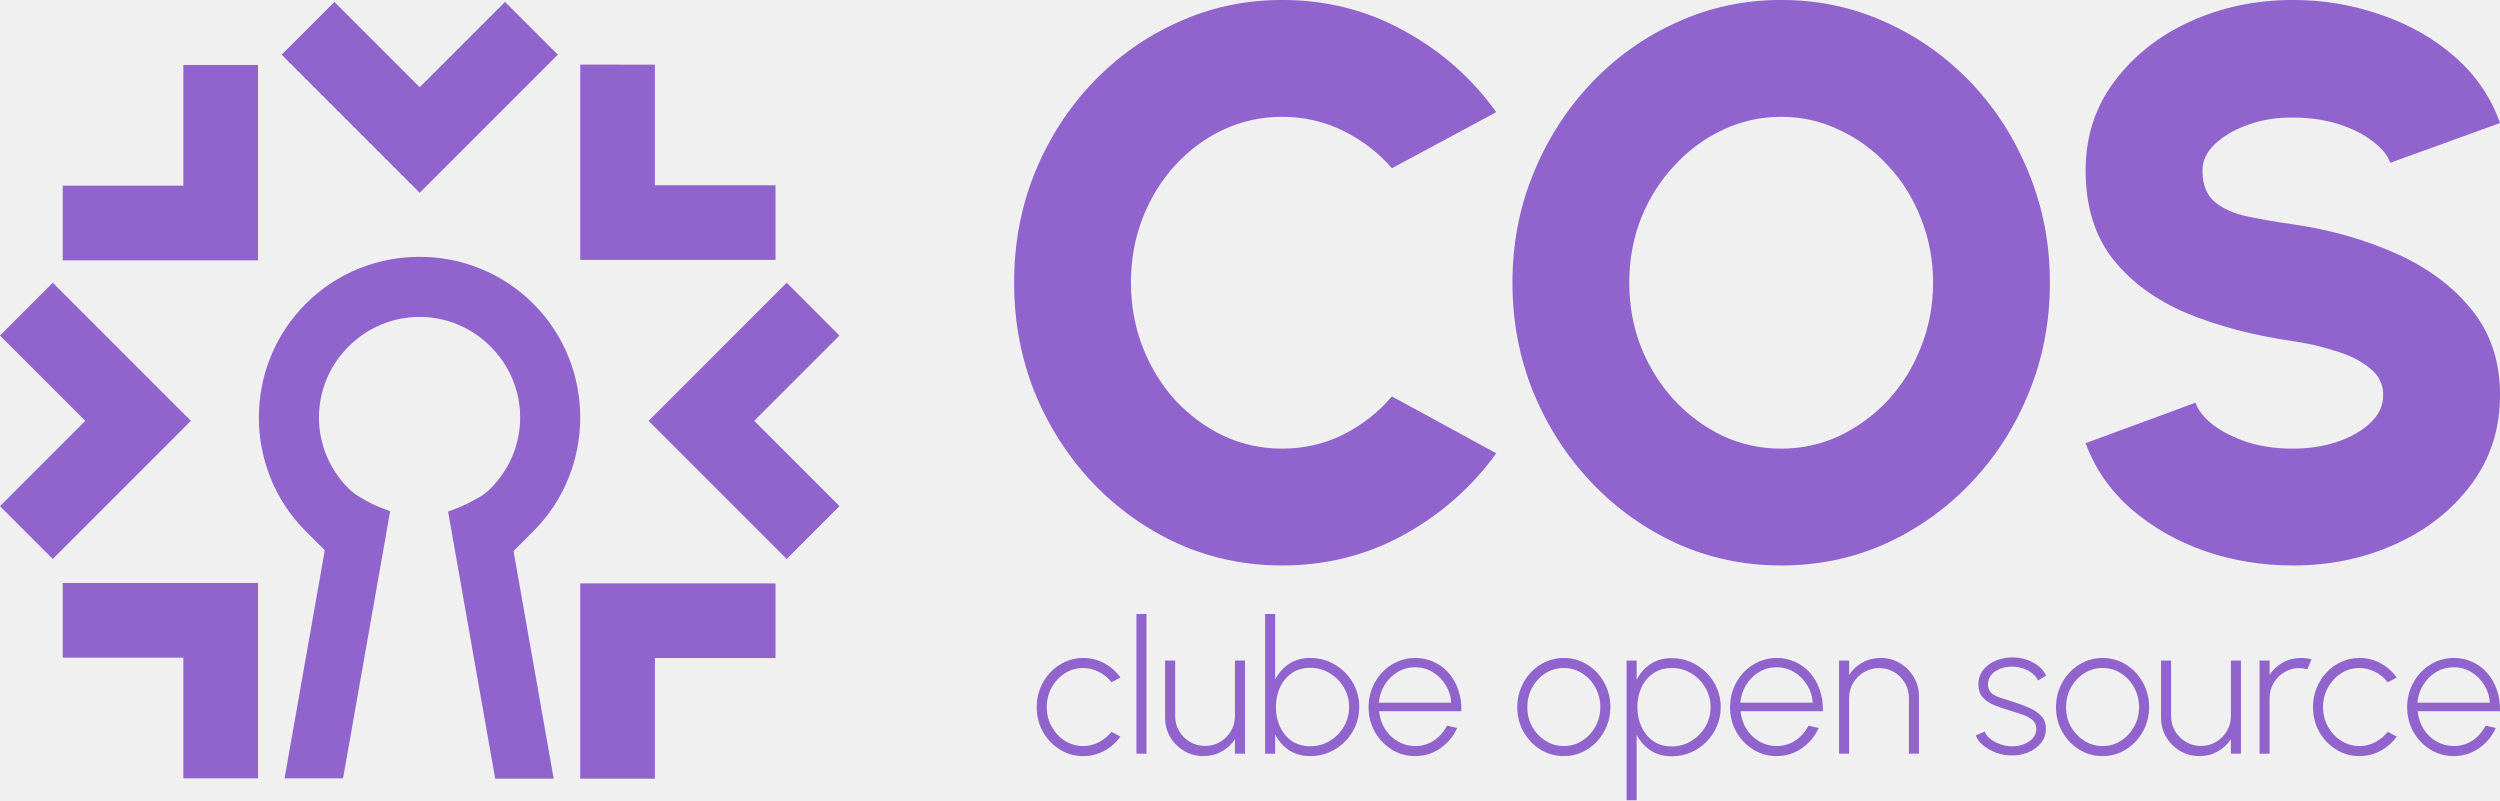
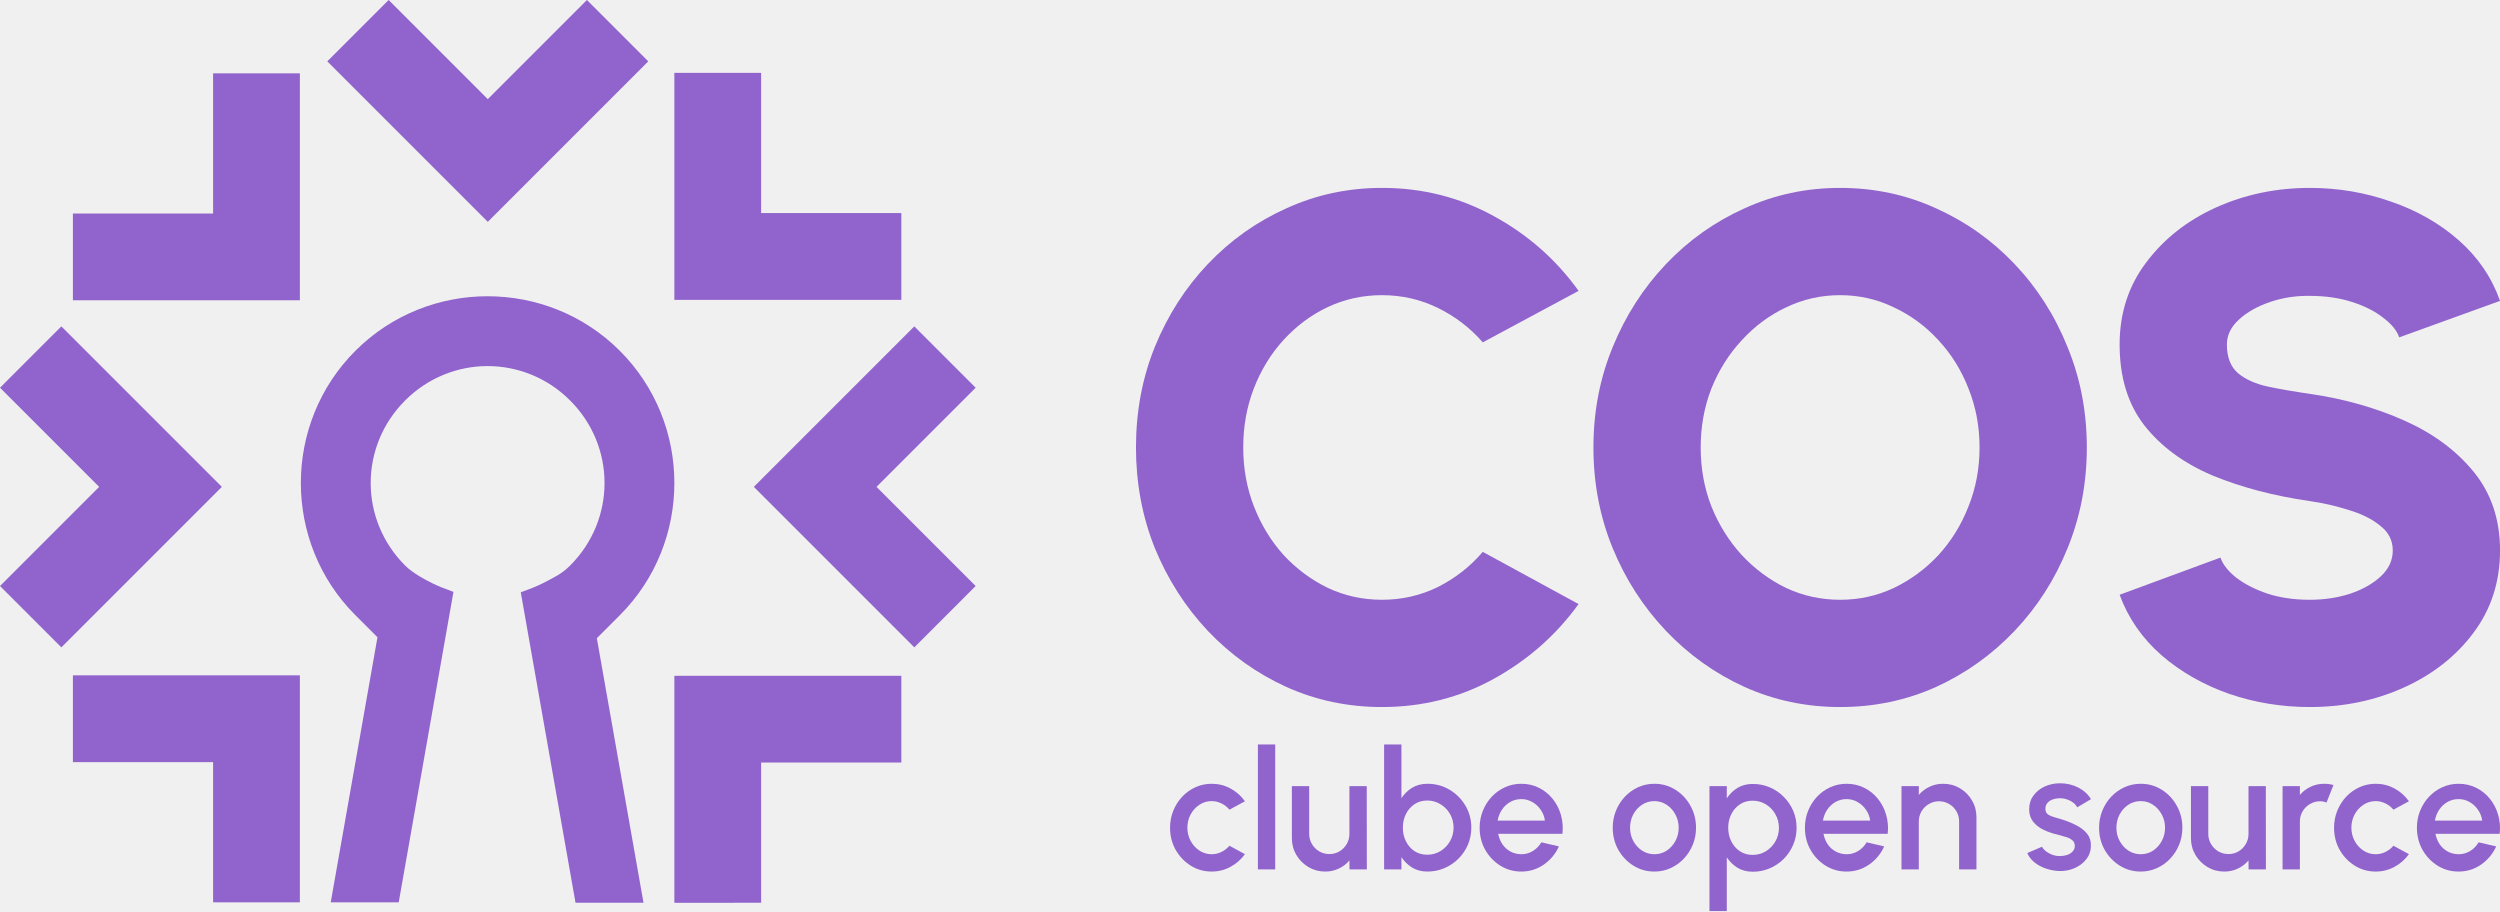
- <svg xmlns="http://www.w3.org/2000/svg" id="svg30" width="462.856" height="148.157" version="1.1" xml:space="preserve">
+ <svg xmlns="http://www.w3.org/2000/svg" width="455.89" height="166.131" version="1.1" id="svg30" xml:space="preserve">
  <defs id="defs34">
-     <rect id="rect23305" width="259.304" height="58.616" x="183.391" y="91.559" />
-     <rect id="rect21724" width="351.869" height="101.66" x="155.425" y="0" />
-     <mask id="mask12539" maskUnits="userSpaceOnUse">
-       <path style="fill:#fff;fill-opacity:1;stroke:none;stroke-width:.067;stroke-opacity:1" id="path12541" d="M 61.472,106.183 C 53.583,102.908 47.39,97.005 43.824,89.359 41.134,83.592 40.145,77.23 40.957,70.911 c 0.849,-6.609 3.665,-12.827 8.103,-17.889 0.829,-0.946 2.562,-2.63 3.591,-3.49 5.392,-4.507 11.971,-7.181 19.055,-7.745 1.309,-0.104 4.878,-0.046 6.102,0.099 6.702,0.795 12.816,3.404 17.889,7.634 0.964,0.803 2.775,2.568 3.596,3.503 6.916,7.876 9.777,18.501 7.733,28.717 -1.293,6.462 -4.487,12.451 -9.104,17.067 -2.137,2.137 -4.484,3.945 -7.001,5.393 -1.847,1.062 -4.869,2.425 -5.372,2.423 l -0.243,-10e-4 -4.002,-10.43 c -2.201,-5.737 -4.009,-10.45 -4.018,-10.473 -0.009,-0.024 0.248,-0.146 0.572,-0.272 1.978,-0.768 3.437,-1.797 4.687,-3.302 1.237,-1.49 1.972,-3.066 2.368,-5.078 0.163,-0.83 0.164,-2.839 0.002,-3.711 -0.567,-3.044 -2.263,-5.606 -4.82,-7.281 -1.145,-0.75 -2.623,-1.344 -3.968,-1.594 -0.893,-0.166 -3.008,-0.166 -3.901,0 -3.881,0.721 -7.138,3.546 -8.373,7.263 -1.474,4.438 0.017,9.28 3.73,12.115 0.877,0.67 2.056,1.294 3.248,1.72 0.139,0.05 0.245,0.111 0.235,0.137 -0.01,0.025 -1.819,4.74 -4.019,10.476 l -4.002,10.43 -0.269,-0.004 c -0.171,-0.002 -0.645,-0.16 -1.304,-0.433 z" />
+     <rect x="-214.942" y="189.32" width="612.835" height="237.717" id="rect5261" />
+     <rect x="183.391" y="91.559" width="259.304" height="58.616" id="rect23305" />
+     <rect x="155.425" y="0" width="351.869" height="101.66" id="rect21724" />
+     <mask maskUnits="userSpaceOnUse" id="mask12539">
+       <path style="fill:#ffffff;fill-opacity:1;stroke:none;stroke-width:0.067;stroke-opacity:1" d="M 61.472,106.183 C 53.583,102.908 47.39,97.005 43.824,89.359 41.134,83.592 40.145,77.23 40.957,70.911 c 0.849,-6.609 3.665,-12.827 8.103,-17.889 0.829,-0.946 2.562,-2.63 3.591,-3.49 5.392,-4.507 11.971,-7.181 19.055,-7.745 1.309,-0.104 4.878,-0.046 6.102,0.099 6.702,0.795 12.816,3.404 17.889,7.634 0.964,0.803 2.775,2.568 3.596,3.503 6.916,7.876 9.777,18.501 7.733,28.717 -1.293,6.462 -4.487,12.451 -9.104,17.067 -2.137,2.137 -4.484,3.945 -7.001,5.393 -1.847,1.062 -4.869,2.425 -5.372,2.423 l -0.243,-10e-4 -4.002,-10.43 c -2.201,-5.737 -4.009,-10.45 -4.018,-10.473 -0.009,-0.024 0.248,-0.146 0.572,-0.272 1.978,-0.768 3.437,-1.797 4.687,-3.302 1.237,-1.49 1.972,-3.066 2.368,-5.078 0.163,-0.83 0.164,-2.839 0.002,-3.711 -0.567,-3.044 -2.263,-5.606 -4.82,-7.281 -1.145,-0.75 -2.623,-1.344 -3.968,-1.594 -0.893,-0.166 -3.008,-0.166 -3.901,0 -3.881,0.721 -7.138,3.546 -8.373,7.263 -1.474,4.438 0.017,9.28 3.73,12.115 0.877,0.67 2.056,1.294 3.248,1.72 0.139,0.05 0.245,0.111 0.235,0.137 -0.01,0.025 -1.819,4.74 -4.019,10.476 l -4.002,10.43 -0.269,-0.004 c -0.171,-0.002 -0.645,-0.16 -1.304,-0.433 z" id="path12541" />
    </mask>
-     <mask id="mask12543" maskUnits="userSpaceOnUse">
-       <path style="fill:#fff;fill-opacity:1;stroke:none;stroke-width:.067;stroke-opacity:1" id="path12545" d="M 61.472,106.183 C 53.583,102.908 47.39,97.005 43.824,89.359 41.134,83.592 40.145,77.23 40.957,70.911 c 0.849,-6.609 3.665,-12.827 8.103,-17.889 0.829,-0.946 2.562,-2.63 3.591,-3.49 5.392,-4.507 11.971,-7.181 19.055,-7.745 1.309,-0.104 4.878,-0.046 6.102,0.099 6.702,0.795 12.816,3.404 17.889,7.634 0.964,0.803 2.775,2.568 3.596,3.503 6.916,7.876 9.777,18.501 7.733,28.717 -1.293,6.462 -4.487,12.451 -9.104,17.067 -2.137,2.137 -4.484,3.945 -7.001,5.393 -1.847,1.062 -4.869,2.425 -5.372,2.423 l -0.243,-10e-4 -4.002,-10.43 c -2.201,-5.737 -4.009,-10.45 -4.018,-10.473 -0.009,-0.024 0.248,-0.146 0.572,-0.272 1.978,-0.768 3.437,-1.797 4.687,-3.302 1.237,-1.49 1.972,-3.066 2.368,-5.078 0.163,-0.83 0.164,-2.839 0.002,-3.711 -0.567,-3.044 -2.263,-5.606 -4.82,-7.281 -1.145,-0.75 -2.623,-1.344 -3.968,-1.594 -0.893,-0.166 -3.008,-0.166 -3.901,0 -3.881,0.721 -7.138,3.546 -8.373,7.263 -1.474,4.438 0.017,9.28 3.73,12.115 0.877,0.67 2.056,1.294 3.248,1.72 0.139,0.05 0.245,0.111 0.235,0.137 -0.01,0.025 -1.819,4.74 -4.019,10.476 l -4.002,10.43 -0.269,-0.004 c -0.171,-0.002 -0.645,-0.16 -1.304,-0.433 z" />
+     <mask maskUnits="userSpaceOnUse" id="mask12543">
+       <path style="fill:#ffffff;fill-opacity:1;stroke:none;stroke-width:0.067;stroke-opacity:1" d="M 61.472,106.183 C 53.583,102.908 47.39,97.005 43.824,89.359 41.134,83.592 40.145,77.23 40.957,70.911 c 0.849,-6.609 3.665,-12.827 8.103,-17.889 0.829,-0.946 2.562,-2.63 3.591,-3.49 5.392,-4.507 11.971,-7.181 19.055,-7.745 1.309,-0.104 4.878,-0.046 6.102,0.099 6.702,0.795 12.816,3.404 17.889,7.634 0.964,0.803 2.775,2.568 3.596,3.503 6.916,7.876 9.777,18.501 7.733,28.717 -1.293,6.462 -4.487,12.451 -9.104,17.067 -2.137,2.137 -4.484,3.945 -7.001,5.393 -1.847,1.062 -4.869,2.425 -5.372,2.423 l -0.243,-10e-4 -4.002,-10.43 c -2.201,-5.737 -4.009,-10.45 -4.018,-10.473 -0.009,-0.024 0.248,-0.146 0.572,-0.272 1.978,-0.768 3.437,-1.797 4.687,-3.302 1.237,-1.49 1.972,-3.066 2.368,-5.078 0.163,-0.83 0.164,-2.839 0.002,-3.711 -0.567,-3.044 -2.263,-5.606 -4.82,-7.281 -1.145,-0.75 -2.623,-1.344 -3.968,-1.594 -0.893,-0.166 -3.008,-0.166 -3.901,0 -3.881,0.721 -7.138,3.546 -8.373,7.263 -1.474,4.438 0.017,9.28 3.73,12.115 0.877,0.67 2.056,1.294 3.248,1.72 0.139,0.05 0.245,0.111 0.235,0.137 -0.01,0.025 -1.819,4.74 -4.019,10.476 l -4.002,10.43 -0.269,-0.004 c -0.171,-0.002 -0.645,-0.16 -1.304,-0.433 z" id="path12545" />
    </mask>
-     <mask id="mask12547" maskUnits="userSpaceOnUse">
-       <path style="fill:#fff;fill-opacity:1;stroke:none;stroke-width:.067;stroke-opacity:1" id="path12549" d="M 61.472,106.183 C 53.583,102.908 47.39,97.005 43.824,89.359 41.134,83.592 40.145,77.23 40.957,70.911 c 0.849,-6.609 3.665,-12.827 8.103,-17.889 0.829,-0.946 2.562,-2.63 3.591,-3.49 5.392,-4.507 11.971,-7.181 19.055,-7.745 1.309,-0.104 4.878,-0.046 6.102,0.099 6.702,0.795 12.816,3.404 17.889,7.634 0.964,0.803 2.775,2.568 3.596,3.503 6.916,7.876 9.777,18.501 7.733,28.717 -1.293,6.462 -4.487,12.451 -9.104,17.067 -2.137,2.137 -4.484,3.945 -7.001,5.393 -1.847,1.062 -4.869,2.425 -5.372,2.423 l -0.243,-10e-4 -4.002,-10.43 c -2.201,-5.737 -4.009,-10.45 -4.018,-10.473 -0.009,-0.024 0.248,-0.146 0.572,-0.272 1.978,-0.768 3.437,-1.797 4.687,-3.302 1.237,-1.49 1.972,-3.066 2.368,-5.078 0.163,-0.83 0.164,-2.839 0.002,-3.711 -0.567,-3.044 -2.263,-5.606 -4.82,-7.281 -1.145,-0.75 -2.623,-1.344 -3.968,-1.594 -0.893,-0.166 -3.008,-0.166 -3.901,0 -3.881,0.721 -7.138,3.546 -8.373,7.263 -1.474,4.438 0.017,9.28 3.73,12.115 0.877,0.67 2.056,1.294 3.248,1.72 0.139,0.05 0.245,0.111 0.235,0.137 -0.01,0.025 -1.819,4.74 -4.019,10.476 l -4.002,10.43 -0.269,-0.004 c -0.171,-0.002 -0.645,-0.16 -1.304,-0.433 z" />
+     <mask maskUnits="userSpaceOnUse" id="mask12547">
+       <path style="fill:#ffffff;fill-opacity:1;stroke:none;stroke-width:0.067;stroke-opacity:1" d="M 61.472,106.183 C 53.583,102.908 47.39,97.005 43.824,89.359 41.134,83.592 40.145,77.23 40.957,70.911 c 0.849,-6.609 3.665,-12.827 8.103,-17.889 0.829,-0.946 2.562,-2.63 3.591,-3.49 5.392,-4.507 11.971,-7.181 19.055,-7.745 1.309,-0.104 4.878,-0.046 6.102,0.099 6.702,0.795 12.816,3.404 17.889,7.634 0.964,0.803 2.775,2.568 3.596,3.503 6.916,7.876 9.777,18.501 7.733,28.717 -1.293,6.462 -4.487,12.451 -9.104,17.067 -2.137,2.137 -4.484,3.945 -7.001,5.393 -1.847,1.062 -4.869,2.425 -5.372,2.423 l -0.243,-10e-4 -4.002,-10.43 c -2.201,-5.737 -4.009,-10.45 -4.018,-10.473 -0.009,-0.024 0.248,-0.146 0.572,-0.272 1.978,-0.768 3.437,-1.797 4.687,-3.302 1.237,-1.49 1.972,-3.066 2.368,-5.078 0.163,-0.83 0.164,-2.839 0.002,-3.711 -0.567,-3.044 -2.263,-5.606 -4.82,-7.281 -1.145,-0.75 -2.623,-1.344 -3.968,-1.594 -0.893,-0.166 -3.008,-0.166 -3.901,0 -3.881,0.721 -7.138,3.546 -8.373,7.263 -1.474,4.438 0.017,9.28 3.73,12.115 0.877,0.67 2.056,1.294 3.248,1.72 0.139,0.05 0.245,0.111 0.235,0.137 -0.01,0.025 -1.819,4.74 -4.019,10.476 l -4.002,10.43 -0.269,-0.004 c -0.171,-0.002 -0.645,-0.16 -1.304,-0.433 z" id="path12549" />
    </mask>
  </defs>
-   <path id="path897" d="M 36.447,14.537 V 36.872 H 14.112 v 8.821 c 10.386,0 20.771,0 31.157,0 0,-10.386 0,-20.771 0,-31.157 z" style="fill:#9063cd;fill-opacity:1;stroke:#9063cd;stroke-width:5;stroke-linecap:butt;stroke-linejoin:miter;stroke-dasharray:none;stroke-opacity:1" />
-   <path id="path897-6" d="M 93.498,3.891 77.705,19.684 61.911,3.891 55.674,10.128 c 7.344,7.344 14.687,14.687 22.031,22.031 7.344,-7.344 14.687,-14.687 22.031,-22.031 z" style="fill:#9063cd;fill-opacity:1;stroke:#9063cd;stroke-width:5;stroke-linecap:butt;stroke-linejoin:miter;stroke-dasharray:none;stroke-opacity:1" />
-   <path id="path897-7" d="m 118.748,14.467 v 22.335 h 22.335 v 8.821 c -10.386,0 -20.771,0 -31.157,0 0,-10.386 0,-20.771 0,-31.157 z" style="fill:#9063cd;fill-opacity:1;stroke:#9063cd;stroke-width:5;stroke-linecap:butt;stroke-linejoin:miter;stroke-dasharray:none;stroke-opacity:1" />
-   <path id="path897-3" d="M 36.447,141.598 V 119.263 H 14.112 v -8.821 c 10.386,0 20.771,0 31.157,0 0,10.386 0,20.771 0,31.157 z" style="fill:#9063cd;fill-opacity:1;stroke:#9063cd;stroke-width:5;stroke-linecap:butt;stroke-linejoin:miter;stroke-dasharray:none;stroke-opacity:1" />
-   <path id="path897-7-6" d="m 118.748,141.668 v -22.335 h 22.335 v -8.821 c -10.386,0 -20.771,0 -31.157,0 0,10.386 0,20.771 0,31.157 z" style="fill:#9063cd;fill-opacity:1;stroke:#9063cd;stroke-width:5;stroke-linecap:butt;stroke-linejoin:miter;stroke-dasharray:none;stroke-opacity:1" />
-   <path id="path897-6-1" d="M 3.536,62.123 19.329,77.916 3.536,93.709 9.773,99.947 C 17.117,92.603 24.46,85.26 31.804,77.916 24.46,70.572 17.117,63.229 9.773,55.885 Z" style="fill:#9063cd;fill-opacity:1;stroke:#9063cd;stroke-width:5;stroke-linecap:butt;stroke-linejoin:miter;stroke-dasharray:none;stroke-opacity:1" />
-   <path id="path897-6-5-9" d="m 151.889,62.123 -15.793,15.793 15.793,15.793 -6.238,6.238 c -7.344,-7.344 -14.687,-14.687 -22.031,-22.031 7.344,-7.344 14.687,-14.687 22.031,-22.031 z" style="fill:#9063cd;fill-opacity:1;stroke:#9063cd;stroke-width:5;stroke-linecap:butt;stroke-linejoin:miter;stroke-dasharray:none;stroke-opacity:1" />
-   <path style="color:#000;fill:#9063cd;fill-opacity:1;stroke-linecap:square;stroke-miterlimit:2.5;stroke-dashoffset:8.504;-inkscape-stroke:none" id="path15729" d="m 77.678,47.549 c -7.634,0 -15.27,2.897 -21.062,8.689 -11.585,11.585 -11.585,30.536 0,42.121 l 3.959,3.959 8.278,-9.057 c -0.874,-0.44 -3.001,-1.499 -4.321,-2.818 -7.307,-7.307 -7.307,-18.982 0,-26.289 7.307,-7.307 18.984,-7.307 26.291,0 7.307,7.307 7.307,18.982 0,26.289 -1.296,1.333 -2.771,2.01 -4.479,2.888 l 8.436,8.987 3.959,-3.959 c 11.585,-11.585 11.585,-30.536 0,-42.121 C 92.946,50.446 85.312,47.549 77.678,47.549 Z" />
-   <path style="fill:#9063cd;fill-opacity:1;stroke:none;stroke-width:1px;stroke-linecap:butt;stroke-linejoin:miter;stroke-opacity:1" id="path15731" d="m 95.017,101.673 7.493,42.495 H 91.68 L 82.96,94.712 c 1.47,-0.531 2.42,-0.908 3.383,-1.38 z" />
-   <path style="fill:#9063cd;fill-opacity:1;stroke:none;stroke-width:1px;stroke-linecap:butt;stroke-linejoin:miter;stroke-opacity:1" id="path15731-2" d="m 60.179,101.603 -7.493,42.495 H 63.515 L 72.236,94.642 C 70.765,94.111 69.816,93.734 68.852,93.262 Z" />
-   <g id="text21722" aria-label="COS" transform="matrix(18.02667,0,0,18.02667,-2619.825,-29.37145)" style="font-size:8px;line-height:1.25;letter-spacing:-.354px;white-space:pre;shape-inside:url(#rect21724);fill:#9063cd">
-     <path d="m 158.498,7.437 q -0.568,0 -1.068,-0.224 -0.5,-0.228 -0.88,-0.628 -0.376,-0.4 -0.592,-0.924 -0.212,-0.528 -0.212,-1.128 0,-0.604 0.212,-1.128 0.216,-0.528 0.592,-0.924 0.38,-0.4 0.88,-0.624 0.5,-0.228 1.068,-0.228 0.68,0 1.252,0.316 0.572,0.312 0.948,0.836 l -1.072,0.576 q -0.208,-0.24 -0.5,-0.384 -0.292,-0.144 -0.628,-0.144 -0.32,0 -0.604,0.132 -0.28,0.132 -0.496,0.368 -0.212,0.232 -0.332,0.54 -0.12,0.308 -0.12,0.664 0,0.352 0.12,0.66 0.12,0.308 0.332,0.544 0.216,0.232 0.496,0.368 0.284,0.132 0.604,0.132 0.336,0 0.628,-0.144 0.292,-0.148 0.5,-0.392 l 1.072,0.584 q -0.376,0.52 -0.948,0.836 -0.572,0.316 -1.252,0.316 z" style="font-weight:900;font-family:Urbanist;-inkscape-font-specification:'Urbanist Heavy'" id="path27854" />
-     <path d="m 163.624,7.437 q -0.568,0 -1.068,-0.224 -0.5,-0.228 -0.88,-0.628 -0.38,-0.4 -0.596,-0.924 -0.216,-0.528 -0.216,-1.128 0,-0.6 0.216,-1.124 0.216,-0.528 0.596,-0.928 0.38,-0.4 0.88,-0.624 0.5,-0.228 1.068,-0.228 0.572,0 1.072,0.228 0.5,0.224 0.88,0.624 0.38,0.4 0.592,0.928 0.216,0.524 0.216,1.124 0,0.6 -0.216,1.128 -0.212,0.524 -0.592,0.924 -0.38,0.4 -0.88,0.628 -0.5,0.224 -1.072,0.224 z m 0,-1.2 q 0.32,0 0.6,-0.132 0.284,-0.136 0.5,-0.368 0.216,-0.236 0.336,-0.544 0.124,-0.308 0.124,-0.66 0,-0.352 -0.124,-0.66 -0.12,-0.308 -0.336,-0.54 -0.216,-0.236 -0.5,-0.368 -0.28,-0.136 -0.6,-0.136 -0.32,0 -0.604,0.136 -0.28,0.132 -0.496,0.368 -0.216,0.232 -0.34,0.54 -0.12,0.308 -0.12,0.66 0,0.352 0.12,0.66 0.124,0.308 0.34,0.544 0.216,0.232 0.496,0.368 0.284,0.132 0.604,0.132 z" style="font-weight:900;font-family:Urbanist;-inkscape-font-specification:'Urbanist Heavy'" id="path27856" />
-     <path d="m 168.879,7.437 q -0.472,0 -0.904,-0.148 -0.432,-0.152 -0.756,-0.432 -0.324,-0.284 -0.468,-0.676 l 1.128,-0.416 q 0.04,0.116 0.176,0.224 0.14,0.108 0.352,0.18 0.212,0.068 0.472,0.068 0.24,0 0.452,-0.068 0.212,-0.072 0.344,-0.196 0.132,-0.124 0.132,-0.288 0,-0.168 -0.14,-0.276 -0.136,-0.112 -0.352,-0.176 -0.212,-0.068 -0.436,-0.1 -0.608,-0.088 -1.092,-0.288 -0.48,-0.204 -0.76,-0.56 -0.276,-0.356 -0.276,-0.904 0,-0.524 0.296,-0.916 0.296,-0.396 0.78,-0.616 0.488,-0.22 1.052,-0.22 0.472,0 0.904,0.152 0.436,0.148 0.76,0.432 0.324,0.284 0.464,0.68 l -1.128,0.408 q -0.04,-0.116 -0.18,-0.22 -0.136,-0.108 -0.348,-0.176 -0.212,-0.068 -0.472,-0.068 -0.232,-0.004 -0.444,0.068 -0.212,0.072 -0.348,0.196 -0.136,0.124 -0.136,0.28 0,0.216 0.128,0.324 0.128,0.104 0.336,0.148 0.212,0.044 0.464,0.08 0.576,0.084 1.06,0.3 0.484,0.216 0.776,0.576 0.292,0.36 0.292,0.876 0,0.524 -0.296,0.92 -0.292,0.392 -0.776,0.612 -0.484,0.22 -1.056,0.22 z" style="font-weight:900;font-family:Urbanist;-inkscape-font-specification:'Urbanist Heavy'" id="path27858" />
-   </g>
-   <g id="text23303" aria-label="clube open source" transform="matrix(4.309913,0,0,4.309913,-599.4972,-286.6779)" style="font-size:8px;line-height:1.25;white-space:pre;shape-inside:url(#rect23305);fill:#9063cd">
-     <path d="m 186.843,97.952 0.384,0.208 q -0.272,0.38 -0.692,0.608 -0.416,0.228 -0.904,0.228 -0.552,0 -1.008,-0.284 -0.452,-0.284 -0.724,-0.76 -0.268,-0.48 -0.268,-1.06 0,-0.44 0.156,-0.82 0.156,-0.384 0.428,-0.672 0.276,-0.292 0.64,-0.456 0.364,-0.164 0.776,-0.164 0.488,0 0.904,0.228 0.42,0.228 0.692,0.612 l -0.384,0.204 q -0.228,-0.296 -0.552,-0.452 -0.324,-0.16 -0.66,-0.16 -0.44,0 -0.796,0.232 -0.356,0.228 -0.564,0.612 -0.208,0.38 -0.208,0.836 0,0.46 0.212,0.84 0.212,0.38 0.568,0.608 0.356,0.224 0.788,0.224 0.364,0 0.684,-0.172 0.32,-0.172 0.528,-0.44 z" style="font-weight:300;font-family:Urbanist;-inkscape-font-specification:'Urbanist Light'" id="path27861" />
-     <path d="m 187.915,98.892 v -6 h 0.432 v 6 z" style="font-weight:300;font-family:Urbanist;-inkscape-font-specification:'Urbanist Light'" id="path27863" />
-     <path d="m 189.147,97.344 v -2.452 h 0.432 v 2.384 q 0,0.356 0.172,0.648 0.176,0.292 0.468,0.464 0.292,0.172 0.644,0.172 0.356,0 0.644,-0.172 0.292,-0.172 0.464,-0.464 0.176,-0.292 0.176,-0.648 v -2.384 h 0.432 v 4 h -0.432 v -0.62 q -0.216,0.328 -0.572,0.528 -0.352,0.196 -0.776,0.196 -0.456,0 -0.832,-0.22 -0.376,-0.224 -0.6,-0.6 -0.22,-0.376 -0.22,-0.832 z" style="font-weight:300;font-family:Urbanist;-inkscape-font-specification:'Urbanist Light'" id="path27865" />
-     <path d="m 195.383,94.78 q 0.58,0 1.056,0.284 0.48,0.284 0.764,0.764 0.284,0.476 0.284,1.06 0,0.436 -0.164,0.82 -0.164,0.38 -0.456,0.672 -0.288,0.288 -0.668,0.452 -0.38,0.164 -0.816,0.164 -0.532,0 -0.916,-0.256 -0.38,-0.256 -0.592,-0.672 v 0.824 h -0.432 v -6 h 0.432 v 2.816 q 0.212,-0.416 0.592,-0.672 0.384,-0.256 0.916,-0.256 z m -0.004,3.792 q 0.464,0 0.84,-0.228 0.38,-0.228 0.604,-0.608 0.228,-0.384 0.228,-0.848 0,-0.472 -0.232,-0.852 -0.232,-0.384 -0.612,-0.608 -0.376,-0.224 -0.828,-0.224 -0.46,0 -0.792,0.228 -0.328,0.228 -0.504,0.612 -0.176,0.384 -0.176,0.844 0,0.472 0.176,0.852 0.18,0.38 0.508,0.608 0.332,0.224 0.788,0.224 z" style="font-weight:300;font-family:Urbanist;-inkscape-font-specification:'Urbanist Light'" id="path27867" />
-     <path d="m 199.887,98.996 q -0.552,0 -1.008,-0.284 -0.452,-0.284 -0.724,-0.76 -0.268,-0.48 -0.268,-1.06 0,-0.44 0.156,-0.82 0.156,-0.384 0.428,-0.672 0.276,-0.292 0.64,-0.456 0.364,-0.164 0.776,-0.164 0.436,0 0.804,0.172 0.372,0.168 0.64,0.476 0.268,0.308 0.412,0.728 0.144,0.416 0.132,0.912 h -3.536 q 0.044,0.428 0.256,0.768 0.216,0.336 0.552,0.532 0.336,0.192 0.74,0.196 0.444,0 0.8,-0.232 0.356,-0.236 0.572,-0.644 l 0.436,0.1 q -0.24,0.532 -0.724,0.872 -0.484,0.336 -1.084,0.336 z m -1.56,-2.296 h 3.112 q -0.024,-0.412 -0.24,-0.756 -0.212,-0.348 -0.556,-0.556 -0.344,-0.208 -0.756,-0.208 -0.412,0 -0.752,0.204 -0.34,0.204 -0.556,0.552 -0.212,0.344 -0.252,0.764 z" style="font-weight:300;font-family:Urbanist;-inkscape-font-specification:'Urbanist Light'" id="path27869" />
-     <path d="m 206.275,98.996 q -0.552,0 -1.008,-0.284 -0.452,-0.284 -0.724,-0.76 -0.268,-0.48 -0.268,-1.06 0,-0.44 0.156,-0.82 0.156,-0.384 0.428,-0.672 0.276,-0.292 0.64,-0.456 0.364,-0.164 0.776,-0.164 0.552,0 1.004,0.284 0.456,0.284 0.724,0.764 0.272,0.48 0.272,1.064 0,0.436 -0.156,0.816 -0.156,0.38 -0.432,0.672 -0.272,0.288 -0.636,0.452 -0.36,0.164 -0.776,0.164 z m 0,-0.432 q 0.444,0 0.796,-0.232 0.356,-0.232 0.564,-0.612 0.208,-0.38 0.208,-0.828 0,-0.452 -0.208,-0.836 -0.208,-0.384 -0.564,-0.612 -0.356,-0.232 -0.796,-0.232 -0.444,0 -0.8,0.232 -0.356,0.232 -0.564,0.616 -0.204,0.38 -0.204,0.832 0,0.468 0.212,0.848 0.216,0.376 0.572,0.6 0.356,0.224 0.784,0.224 z" style="font-weight:300;font-family:Urbanist;-inkscape-font-specification:'Urbanist Light'" id="path27871" />
-     <path d="m 209.403,100.892 h -0.432 v -6 h 0.432 v 0.824 q 0.212,-0.416 0.592,-0.672 0.384,-0.256 0.916,-0.256 0.436,0 0.816,0.164 0.38,0.164 0.668,0.456 0.292,0.288 0.456,0.668 0.164,0.38 0.164,0.816 0,0.436 -0.164,0.82 -0.164,0.384 -0.456,0.676 -0.288,0.288 -0.668,0.452 -0.38,0.164 -0.816,0.164 -0.532,0 -0.916,-0.256 -0.38,-0.256 -0.592,-0.672 z m 1.504,-5.68 q -0.456,0 -0.788,0.228 -0.328,0.224 -0.508,0.604 -0.176,0.38 -0.176,0.848 0,0.46 0.176,0.844 0.176,0.384 0.504,0.616 0.332,0.228 0.792,0.228 0.452,0 0.828,-0.224 0.38,-0.224 0.612,-0.604 0.232,-0.384 0.232,-0.86 0,-0.46 -0.228,-0.84 -0.224,-0.384 -0.604,-0.612 -0.376,-0.228 -0.84,-0.228 z" style="font-weight:300;font-family:Urbanist;-inkscape-font-specification:'Urbanist Light'" id="path27873" />
-     <path d="m 215.415,98.996 q -0.552,0 -1.008,-0.284 -0.452,-0.284 -0.724,-0.76 -0.268,-0.48 -0.268,-1.06 0,-0.44 0.156,-0.82 0.156,-0.384 0.428,-0.672 0.276,-0.292 0.64,-0.456 0.364,-0.164 0.776,-0.164 0.436,0 0.804,0.172 0.372,0.168 0.64,0.476 0.268,0.308 0.412,0.728 0.144,0.416 0.132,0.912 h -3.536 q 0.044,0.428 0.256,0.768 0.216,0.336 0.552,0.532 0.336,0.192 0.74,0.196 0.444,0 0.8,-0.232 0.356,-0.236 0.572,-0.644 l 0.436,0.1 q -0.24,0.532 -0.724,0.872 -0.484,0.336 -1.084,0.336 z m -1.56,-2.296 h 3.112 q -0.024,-0.412 -0.24,-0.756 -0.212,-0.348 -0.556,-0.556 -0.344,-0.208 -0.756,-0.208 -0.412,0 -0.752,0.204 -0.34,0.204 -0.556,0.552 -0.212,0.344 -0.252,0.764 z" style="font-weight:300;font-family:Urbanist;-inkscape-font-specification:'Urbanist Light'" id="path27875" />
-     <path d="m 221.531,96.432 v 2.46 h -0.432 v -2.392 q 0,-0.356 -0.172,-0.648 -0.172,-0.292 -0.464,-0.464 -0.292,-0.172 -0.648,-0.172 -0.352,0 -0.644,0.172 -0.292,0.172 -0.468,0.464 -0.172,0.292 -0.172,0.648 v 2.392 h -0.432 v -4 h 0.432 v 0.612 q 0.216,-0.332 0.572,-0.528 0.356,-0.196 0.776,-0.196 0.46,0 0.832,0.224 0.376,0.22 0.596,0.596 0.224,0.376 0.224,0.832 z" style="font-weight:300;font-family:Urbanist;-inkscape-font-specification:'Urbanist Light'" id="path27877" />
-     <path d="m 225.503,98.968 q -0.332,-0.004 -0.652,-0.116 -0.316,-0.116 -0.552,-0.308 -0.236,-0.192 -0.328,-0.436 l 0.38,-0.164 q 0.068,0.18 0.26,0.324 0.196,0.144 0.44,0.228 0.248,0.08 0.484,0.08 0.268,0 0.504,-0.092 0.236,-0.092 0.384,-0.26 0.148,-0.168 0.148,-0.396 0,-0.24 -0.156,-0.376 -0.156,-0.14 -0.4,-0.224 -0.24,-0.088 -0.496,-0.164 -0.44,-0.128 -0.764,-0.26 -0.32,-0.136 -0.496,-0.344 -0.176,-0.208 -0.176,-0.548 0,-0.352 0.204,-0.612 0.204,-0.26 0.536,-0.4 0.332,-0.144 0.712,-0.144 0.492,0 0.892,0.216 0.404,0.216 0.568,0.568 l -0.352,0.208 q -0.08,-0.184 -0.252,-0.316 -0.172,-0.132 -0.392,-0.204 -0.22,-0.072 -0.444,-0.076 -0.28,-0.004 -0.524,0.088 -0.24,0.088 -0.388,0.26 -0.148,0.168 -0.148,0.408 0,0.24 0.136,0.368 0.136,0.128 0.38,0.208 0.244,0.076 0.564,0.18 0.372,0.116 0.692,0.26 0.324,0.14 0.52,0.352 0.2,0.212 0.196,0.548 0,0.352 -0.212,0.612 -0.208,0.26 -0.548,0.4 -0.336,0.14 -0.72,0.132 z" style="font-weight:300;font-family:Urbanist;-inkscape-font-specification:'Urbanist Light'" id="path27879" />
-     <path d="m 229.418,98.996 q -0.552,0 -1.008,-0.284 -0.452,-0.284 -0.724,-0.76 -0.268,-0.48 -0.268,-1.06 0,-0.44 0.156,-0.82 0.156,-0.384 0.428,-0.672 0.276,-0.292 0.64,-0.456 0.364,-0.164 0.776,-0.164 0.552,0 1.004,0.284 0.456,0.284 0.724,0.764 0.272,0.48 0.272,1.064 0,0.436 -0.156,0.816 -0.156,0.38 -0.432,0.672 -0.272,0.288 -0.636,0.452 -0.36,0.164 -0.776,0.164 z m 0,-0.432 q 0.444,0 0.796,-0.232 0.356,-0.232 0.564,-0.612 0.208,-0.38 0.208,-0.828 0,-0.452 -0.208,-0.836 -0.208,-0.384 -0.564,-0.612 -0.356,-0.232 -0.796,-0.232 -0.444,0 -0.8,0.232 -0.356,0.232 -0.564,0.616 -0.204,0.38 -0.204,0.832 0,0.468 0.212,0.848 0.216,0.376 0.572,0.6 0.356,0.224 0.784,0.224 z" style="font-weight:300;font-family:Urbanist;-inkscape-font-specification:'Urbanist Light'" id="path27881" />
-     <path d="m 231.93,97.344 v -2.452 h 0.432 v 2.384 q 0,0.356 0.172,0.648 0.176,0.292 0.468,0.464 0.292,0.172 0.644,0.172 0.356,0 0.644,-0.172 0.292,-0.172 0.464,-0.464 0.176,-0.292 0.176,-0.648 v -2.384 h 0.432 v 4 h -0.432 v -0.62 q -0.216,0.328 -0.572,0.528 -0.352,0.196 -0.776,0.196 -0.456,0 -0.832,-0.22 -0.376,-0.224 -0.6,-0.6 -0.22,-0.376 -0.22,-0.832 z" style="font-weight:300;font-family:Urbanist;-inkscape-font-specification:'Urbanist Light'" id="path27883" />
-     <path d="m 236.162,98.892 v -4 h 0.432 v 0.612 q 0.216,-0.332 0.572,-0.528 0.356,-0.196 0.776,-0.196 0.236,0 0.452,0.06 l -0.18,0.424 q -0.172,-0.048 -0.336,-0.048 -0.352,0 -0.644,0.172 -0.292,0.172 -0.468,0.464 -0.172,0.292 -0.172,0.648 v 2.392 z" style="font-weight:300;font-family:Urbanist;-inkscape-font-specification:'Urbanist Light'" id="path27885" />
-     <path d="m 241.669,97.952 0.384,0.208 q -0.272,0.38 -0.692,0.608 -0.416,0.228 -0.904,0.228 -0.552,0 -1.008,-0.284 -0.452,-0.284 -0.724,-0.76 -0.268,-0.48 -0.268,-1.06 0,-0.44 0.156,-0.82 0.156,-0.384 0.428,-0.672 0.276,-0.292 0.64,-0.456 0.364,-0.164 0.776,-0.164 0.488,0 0.904,0.228 0.42,0.228 0.692,0.612 l -0.384,0.204 q -0.228,-0.296 -0.552,-0.452 -0.324,-0.16 -0.66,-0.16 -0.44,0 -0.796,0.232 -0.356,0.228 -0.564,0.612 -0.208,0.38 -0.208,0.836 0,0.46 0.212,0.84 0.212,0.38 0.568,0.608 0.356,0.224 0.788,0.224 0.364,0 0.684,-0.172 0.32,-0.172 0.528,-0.44 z" style="font-weight:300;font-family:Urbanist;-inkscape-font-specification:'Urbanist Light'" id="path27887" />
-     <path d="m 244.502,98.996 q -0.552,0 -1.008,-0.284 -0.452,-0.284 -0.724,-0.76 -0.268,-0.48 -0.268,-1.06 0,-0.44 0.156,-0.82 0.156,-0.384 0.428,-0.672 0.276,-0.292 0.64,-0.456 0.364,-0.164 0.776,-0.164 0.436,0 0.804,0.172 0.372,0.168 0.64,0.476 0.268,0.308 0.412,0.728 0.144,0.416 0.132,0.912 h -3.536 q 0.044,0.428 0.256,0.768 0.216,0.336 0.552,0.532 0.336,0.192 0.74,0.196 0.444,0 0.8,-0.232 0.356,-0.236 0.572,-0.644 l 0.436,0.1 q -0.24,0.532 -0.724,0.872 -0.484,0.336 -1.084,0.336 z m -1.56,-2.296 h 3.112 q -0.024,-0.412 -0.24,-0.756 -0.212,-0.348 -0.556,-0.556 -0.344,-0.208 -0.756,-0.208 -0.412,0 -0.752,0.204 -0.34,0.204 -0.556,0.552 -0.212,0.344 -0.252,0.764 z" style="font-weight:300;font-family:Urbanist;-inkscape-font-specification:'Urbanist Light'" id="path27889" />
+   <g id="g4013" transform="translate(-48.31371,-42.01205)">
+     <g id="g4072" transform="matrix(1.557699,0,0,1.557699,204.5788,-247.0466)" style="fill:#9063cd;fill-opacity:1">
+       <g aria-label="COS" transform="matrix(10.46372,0,0,10.46372,-1597.015,190.5198)" id="text21722-1" style="font-size:8px;line-height:1.25;letter-spacing:-0.354px;white-space:pre;shape-inside:url(#rect21724);fill:#9063cd;fill-opacity:1">
+         <path d="m 158.498,7.437 q -0.568,0 -1.068,-0.224 -0.5,-0.228 -0.88,-0.628 -0.376,-0.4 -0.592,-0.924 -0.212,-0.528 -0.212,-1.128 0,-0.604 0.212,-1.128 0.216,-0.528 0.592,-0.924 0.38,-0.4 0.88,-0.624 0.5,-0.228 1.068,-0.228 0.68,0 1.252,0.316 0.572,0.312 0.948,0.836 l -1.072,0.576 q -0.208,-0.24 -0.5,-0.384 -0.292,-0.144 -0.628,-0.144 -0.32,0 -0.604,0.132 -0.28,0.132 -0.496,0.368 -0.212,0.232 -0.332,0.54 -0.12,0.308 -0.12,0.664 0,0.352 0.12,0.66 0.12,0.308 0.332,0.544 0.216,0.232 0.496,0.368 0.284,0.132 0.604,0.132 0.336,0 0.628,-0.144 0.292,-0.148 0.5,-0.392 l 1.072,0.584 q -0.376,0.52 -0.948,0.836 -0.572,0.316 -1.252,0.316 z" style="font-weight:900;font-family:Urbanist;-inkscape-font-specification:'Urbanist Heavy';fill:#9063cd;fill-opacity:1" id="path27854-5" />
+         <path d="m 163.624,7.437 q -0.568,0 -1.068,-0.224 -0.5,-0.228 -0.88,-0.628 -0.38,-0.4 -0.596,-0.924 -0.216,-0.528 -0.216,-1.128 0,-0.6 0.216,-1.124 0.216,-0.528 0.596,-0.928 0.38,-0.4 0.88,-0.624 0.5,-0.228 1.068,-0.228 0.572,0 1.072,0.228 0.5,0.224 0.88,0.624 0.38,0.4 0.592,0.928 0.216,0.524 0.216,1.124 0,0.6 -0.216,1.128 -0.212,0.524 -0.592,0.924 -0.38,0.4 -0.88,0.628 -0.5,0.224 -1.072,0.224 z m 0,-1.2 q 0.32,0 0.6,-0.132 0.284,-0.136 0.5,-0.368 0.216,-0.236 0.336,-0.544 0.124,-0.308 0.124,-0.66 0,-0.352 -0.124,-0.66 -0.12,-0.308 -0.336,-0.54 -0.216,-0.236 -0.5,-0.368 -0.28,-0.136 -0.6,-0.136 -0.32,0 -0.604,0.136 -0.28,0.132 -0.496,0.368 -0.216,0.232 -0.34,0.54 -0.12,0.308 -0.12,0.66 0,0.352 0.12,0.66 0.124,0.308 0.34,0.544 0.216,0.232 0.496,0.368 0.284,0.132 0.604,0.132 z" style="font-weight:900;font-family:Urbanist;-inkscape-font-specification:'Urbanist Heavy';fill:#9063cd;fill-opacity:1" id="path27856-6" />
+         <path d="m 168.879,7.437 q -0.472,0 -0.904,-0.148 -0.432,-0.152 -0.756,-0.432 -0.324,-0.284 -0.468,-0.676 l 1.128,-0.416 q 0.04,0.116 0.176,0.224 0.14,0.108 0.352,0.18 0.212,0.068 0.472,0.068 0.24,0 0.452,-0.068 0.212,-0.072 0.344,-0.196 0.132,-0.124 0.132,-0.288 0,-0.168 -0.14,-0.276 -0.136,-0.112 -0.352,-0.176 -0.212,-0.068 -0.436,-0.1 -0.608,-0.088 -1.092,-0.288 -0.48,-0.204 -0.76,-0.56 -0.276,-0.356 -0.276,-0.904 0,-0.524 0.296,-0.916 0.296,-0.396 0.78,-0.616 0.488,-0.22 1.052,-0.22 0.472,0 0.904,0.152 0.436,0.148 0.76,0.432 0.324,0.284 0.464,0.68 l -1.128,0.408 q -0.04,-0.116 -0.18,-0.22 -0.136,-0.108 -0.348,-0.176 -0.212,-0.068 -0.472,-0.068 -0.232,-0.004 -0.444,0.068 -0.212,0.072 -0.348,0.196 -0.136,0.124 -0.136,0.28 0,0.216 0.128,0.324 0.128,0.104 0.336,0.148 0.212,0.044 0.464,0.08 0.576,0.084 1.06,0.3 0.484,0.216 0.776,0.576 0.292,0.36 0.292,0.876 0,0.524 -0.296,0.92 -0.292,0.392 -0.776,0.612 -0.484,0.22 -1.056,0.22 z" style="font-weight:900;font-family:Urbanist;-inkscape-font-specification:'Urbanist Heavy';fill:#9063cd;fill-opacity:1" id="path27858-9" />
+       </g>
+       <g aria-label="clube open source" transform="matrix(2.437555,0,0,2.437555,-62.78706,-429.8809)" id="text3273" style="font-size:8px;line-height:1.25;white-space:pre;shape-inside:url(#rect3275);fill:#9063cd;fill-opacity:1">
+         <path d="m 43.649,293.104 0.744,0.404 q -0.272,0.38 -0.692,0.608 -0.416,0.228 -0.904,0.228 -0.552,0 -1.008,-0.284 -0.452,-0.284 -0.724,-0.76 -0.268,-0.48 -0.268,-1.06 0,-0.44 0.156,-0.82 0.156,-0.384 0.428,-0.672 0.276,-0.292 0.64,-0.456 0.364,-0.164 0.776,-0.164 0.488,0 0.904,0.228 0.42,0.228 0.692,0.612 l -0.744,0.404 q -0.168,-0.2 -0.392,-0.304 -0.224,-0.108 -0.46,-0.108 -0.328,0 -0.596,0.18 -0.264,0.176 -0.42,0.468 -0.152,0.288 -0.152,0.632 0,0.34 0.156,0.632 0.156,0.288 0.42,0.464 0.268,0.176 0.592,0.176 0.248,0 0.472,-0.112 0.224,-0.112 0.38,-0.296 z" style="font-weight:600;font-family:Urbanist;-inkscape-font-specification:'Urbanist Semi-Bold';fill:#9063cd;fill-opacity:1" id="path1955" />
+         <path d="m 45.015,294.24 v -6 h 0.832 v 6 z" style="font-weight:600;font-family:Urbanist;-inkscape-font-specification:'Urbanist Semi-Bold';fill:#9063cd;fill-opacity:1" id="path1957" />
+         <path d="m 46.647,292.74 v -2.5 h 0.832 v 2.296 q 0,0.268 0.132,0.488 0.132,0.22 0.352,0.352 0.22,0.128 0.484,0.128 0.268,0 0.484,-0.128 0.22,-0.132 0.348,-0.352 0.132,-0.22 0.132,-0.488 v -2.296 h 0.832 l 0.004,4 h -0.832 l -0.004,-0.432 q -0.204,0.248 -0.508,0.392 -0.304,0.144 -0.652,0.144 -0.444,0 -0.808,-0.216 -0.364,-0.216 -0.58,-0.58 -0.216,-0.364 -0.216,-0.808 z" style="font-weight:600;font-family:Urbanist;-inkscape-font-specification:'Urbanist Semi-Bold';fill:#9063cd;fill-opacity:1" id="path1959" />
+         <path d="m 53.157,290.128 q 0.584,0 1.06,0.284 0.48,0.284 0.764,0.764 0.284,0.476 0.284,1.06 0,0.436 -0.164,0.82 -0.164,0.38 -0.456,0.672 -0.288,0.288 -0.672,0.452 -0.38,0.164 -0.816,0.164 -0.42,0 -0.736,-0.192 -0.312,-0.196 -0.512,-0.5 v 0.588 h -0.832 v -6 h 0.832 v 2.58 q 0.2,-0.308 0.512,-0.5 0.316,-0.192 0.736,-0.192 z m -0.008,3.408 q 0.348,0 0.636,-0.176 0.288,-0.176 0.456,-0.472 0.172,-0.296 0.172,-0.652 0,-0.364 -0.172,-0.66 -0.172,-0.296 -0.46,-0.468 -0.288,-0.176 -0.632,-0.176 -0.348,0 -0.612,0.176 -0.264,0.176 -0.412,0.472 -0.148,0.296 -0.148,0.656 0,0.36 0.148,0.656 0.148,0.296 0.412,0.472 0.264,0.172 0.612,0.172 z" style="font-weight:600;font-family:Urbanist;-inkscape-font-specification:'Urbanist Semi-Bold';fill:#9063cd;fill-opacity:1" id="path1961" />
+         <path d="m 57.665,294.344 q -0.552,0 -1.008,-0.284 -0.452,-0.284 -0.724,-0.76 -0.268,-0.48 -0.268,-1.06 0,-0.44 0.156,-0.82 0.156,-0.384 0.428,-0.672 0.276,-0.292 0.64,-0.456 0.364,-0.164 0.776,-0.164 0.46,0 0.844,0.192 0.384,0.188 0.656,0.524 0.272,0.332 0.4,0.768 0.128,0.432 0.076,0.92 h -3.084 q 0.052,0.276 0.2,0.5 0.152,0.22 0.384,0.348 0.236,0.128 0.524,0.132 0.304,0 0.552,-0.152 0.252,-0.152 0.412,-0.42 l 0.844,0.196 q -0.24,0.532 -0.724,0.872 -0.484,0.336 -1.084,0.336 z m -1.136,-2.448 h 2.272 q -0.04,-0.288 -0.204,-0.52 -0.16,-0.236 -0.404,-0.372 -0.24,-0.14 -0.528,-0.14 -0.284,0 -0.528,0.136 -0.24,0.136 -0.4,0.372 -0.156,0.232 -0.208,0.524 z" style="font-weight:600;font-family:Urbanist;-inkscape-font-specification:'Urbanist Semi-Bold';fill:#9063cd;fill-opacity:1" id="path1963" />
+         <path d="m 64.057,294.344 q -0.552,0 -1.008,-0.284 -0.452,-0.284 -0.724,-0.76 -0.268,-0.48 -0.268,-1.06 0,-0.44 0.156,-0.82 0.156,-0.384 0.428,-0.672 0.276,-0.292 0.64,-0.456 0.364,-0.164 0.776,-0.164 0.552,0 1.004,0.284 0.456,0.284 0.724,0.764 0.272,0.48 0.272,1.064 0,0.436 -0.156,0.816 -0.156,0.38 -0.432,0.672 -0.272,0.288 -0.636,0.452 -0.36,0.164 -0.776,0.164 z m 0,-0.832 q 0.332,0 0.596,-0.176 0.264,-0.176 0.416,-0.464 0.156,-0.292 0.156,-0.632 0,-0.348 -0.16,-0.64 -0.156,-0.292 -0.42,-0.464 -0.264,-0.176 -0.588,-0.176 -0.328,0 -0.596,0.176 -0.264,0.176 -0.42,0.468 -0.152,0.292 -0.152,0.636 0,0.356 0.16,0.644 0.16,0.288 0.424,0.46 0.268,0.168 0.584,0.168 z" style="font-weight:600;font-family:Urbanist;-inkscape-font-specification:'Urbanist Semi-Bold';fill:#9063cd;fill-opacity:1" id="path1965" />
+         <path d="m 67.535,296.24 h -0.832 v -6 h 0.832 v 0.588 q 0.2,-0.308 0.512,-0.5 0.312,-0.192 0.736,-0.192 0.436,0 0.816,0.164 0.384,0.164 0.672,0.456 0.288,0.288 0.452,0.668 0.164,0.38 0.164,0.816 0,0.436 -0.164,0.82 -0.164,0.384 -0.452,0.676 -0.288,0.288 -0.672,0.452 -0.38,0.164 -0.816,0.164 -0.424,0 -0.736,-0.192 -0.312,-0.196 -0.512,-0.5 z m 1.24,-5.3 q -0.348,0 -0.612,0.176 -0.264,0.176 -0.412,0.472 -0.148,0.292 -0.148,0.652 0,0.36 0.148,0.656 0.148,0.296 0.412,0.472 0.264,0.176 0.612,0.176 0.344,0 0.632,-0.172 0.288,-0.176 0.46,-0.472 0.172,-0.296 0.172,-0.66 0,-0.356 -0.172,-0.652 -0.168,-0.296 -0.456,-0.472 -0.288,-0.176 -0.636,-0.176 z" style="font-weight:600;font-family:Urbanist;-inkscape-font-specification:'Urbanist Semi-Bold';fill:#9063cd;fill-opacity:1" id="path1967" />
+         <path d="m 73.287,294.344 q -0.552,0 -1.008,-0.284 -0.452,-0.284 -0.724,-0.76 -0.268,-0.48 -0.268,-1.06 0,-0.44 0.156,-0.82 0.156,-0.384 0.428,-0.672 0.276,-0.292 0.64,-0.456 0.364,-0.164 0.776,-0.164 0.46,0 0.844,0.192 0.384,0.188 0.656,0.524 0.272,0.332 0.4,0.768 0.128,0.432 0.076,0.92 h -3.084 q 0.052,0.276 0.2,0.5 0.152,0.22 0.384,0.348 0.236,0.128 0.524,0.132 0.304,0 0.552,-0.152 0.252,-0.152 0.412,-0.42 l 0.844,0.196 q -0.24,0.532 -0.724,0.872 -0.484,0.336 -1.084,0.336 z m -1.136,-2.448 h 2.272 q -0.04,-0.288 -0.204,-0.52 -0.16,-0.236 -0.404,-0.372 -0.24,-0.14 -0.528,-0.14 -0.284,0 -0.528,0.136 -0.24,0.136 -0.4,0.372 -0.156,0.232 -0.208,0.524 z" style="font-weight:600;font-family:Urbanist;-inkscape-font-specification:'Urbanist Semi-Bold';fill:#9063cd;fill-opacity:1" id="path1969" />
+         <path d="m 79.525,291.732 v 2.508 h -0.832 v -2.304 q 0,-0.268 -0.132,-0.488 -0.128,-0.22 -0.348,-0.348 -0.216,-0.132 -0.488,-0.132 -0.264,0 -0.484,0.132 -0.22,0.128 -0.352,0.348 -0.132,0.22 -0.132,0.488 v 2.304 h -0.832 v -4 h 0.832 v 0.424 q 0.208,-0.248 0.512,-0.392 0.304,-0.144 0.656,-0.144 0.444,0 0.808,0.216 0.364,0.216 0.576,0.58 0.216,0.364 0.216,0.808 z" style="font-weight:600;font-family:Urbanist;-inkscape-font-specification:'Urbanist Semi-Bold';fill:#9063cd;fill-opacity:1" id="path1971" />
+         <path d="m 83.445,294.316 q -0.316,-0.02 -0.616,-0.128 -0.3,-0.108 -0.528,-0.292 -0.224,-0.188 -0.336,-0.44 l 0.708,-0.304 q 0.052,0.108 0.18,0.212 0.132,0.104 0.308,0.172 0.176,0.064 0.368,0.064 0.188,0 0.348,-0.052 0.164,-0.056 0.268,-0.168 0.104,-0.112 0.104,-0.268 0,-0.176 -0.12,-0.272 -0.116,-0.1 -0.292,-0.152 -0.176,-0.052 -0.352,-0.1 -0.392,-0.088 -0.72,-0.24 -0.324,-0.156 -0.516,-0.396 -0.192,-0.244 -0.192,-0.596 0,-0.384 0.208,-0.664 0.208,-0.284 0.544,-0.436 0.34,-0.152 0.724,-0.152 0.48,0 0.88,0.204 0.4,0.204 0.612,0.56 l -0.66,0.392 q -0.06,-0.12 -0.18,-0.216 -0.12,-0.096 -0.272,-0.152 -0.152,-0.06 -0.316,-0.068 -0.204,-0.008 -0.38,0.048 -0.172,0.052 -0.276,0.168 -0.104,0.116 -0.104,0.296 0,0.176 0.124,0.264 0.124,0.084 0.312,0.136 0.192,0.052 0.392,0.116 0.356,0.112 0.668,0.276 0.312,0.16 0.504,0.396 0.192,0.236 0.184,0.576 0,0.376 -0.228,0.66 -0.224,0.284 -0.584,0.432 -0.36,0.148 -0.764,0.124 z" style="font-weight:600;font-family:Urbanist;-inkscape-font-specification:'Urbanist Semi-Bold';fill:#9063cd;fill-opacity:1" id="path1973" />
+         <path d="m 87.415,294.344 q -0.552,0 -1.008,-0.284 -0.452,-0.284 -0.724,-0.76 -0.268,-0.48 -0.268,-1.06 0,-0.44 0.156,-0.82 0.156,-0.384 0.428,-0.672 0.276,-0.292 0.64,-0.456 0.364,-0.164 0.776,-0.164 0.552,0 1.004,0.284 0.456,0.284 0.724,0.764 0.272,0.48 0.272,1.064 0,0.436 -0.156,0.816 -0.156,0.38 -0.432,0.672 -0.272,0.288 -0.636,0.452 -0.36,0.164 -0.776,0.164 z m 0,-0.832 q 0.332,0 0.596,-0.176 0.264,-0.176 0.416,-0.464 0.156,-0.292 0.156,-0.632 0,-0.348 -0.16,-0.64 -0.156,-0.292 -0.42,-0.464 -0.264,-0.176 -0.588,-0.176 -0.328,0 -0.596,0.176 -0.264,0.176 -0.42,0.468 -0.152,0.292 -0.152,0.636 0,0.356 0.16,0.644 0.16,0.288 0.424,0.46 0.268,0.168 0.584,0.168 z" style="font-weight:600;font-family:Urbanist;-inkscape-font-specification:'Urbanist Semi-Bold';fill:#9063cd;fill-opacity:1" id="path1975" />
+         <path d="m 89.827,292.74 v -2.5 h 0.832 v 2.296 q 0,0.268 0.132,0.488 0.132,0.22 0.352,0.352 0.22,0.128 0.484,0.128 0.268,0 0.484,-0.128 0.22,-0.132 0.348,-0.352 0.132,-0.22 0.132,-0.488 v -2.296 h 0.832 l 0.004,4 h -0.832 l -0.004,-0.432 q -0.204,0.248 -0.508,0.392 -0.304,0.144 -0.652,0.144 -0.444,0 -0.808,-0.216 -0.364,-0.216 -0.58,-0.58 -0.216,-0.364 -0.216,-0.808 z" style="font-weight:600;font-family:Urbanist;-inkscape-font-specification:'Urbanist Semi-Bold';fill:#9063cd;fill-opacity:1" id="path1977" />
+         <path d="m 94.227,294.24 v -4 h 0.832 v 0.424 q 0.208,-0.248 0.512,-0.392 0.304,-0.144 0.656,-0.144 0.224,0 0.444,0.06 l -0.332,0.84 q -0.156,-0.06 -0.312,-0.06 -0.264,0 -0.484,0.132 -0.22,0.128 -0.352,0.348 -0.132,0.22 -0.132,0.488 v 2.304 z" style="font-weight:600;font-family:Urbanist;-inkscape-font-specification:'Urbanist Semi-Bold';fill:#9063cd;fill-opacity:1" id="path1979" />
+         <path d="m 99.552,293.104 0.744,0.404 q -0.272,0.38 -0.692,0.608 -0.416,0.228 -0.904,0.228 -0.552,0 -1.008,-0.284 -0.452,-0.284 -0.724,-0.76 -0.268,-0.48 -0.268,-1.06 0,-0.44 0.156,-0.82 0.156,-0.384 0.428,-0.672 0.276,-0.292 0.64,-0.456 0.364,-0.164 0.776,-0.164 0.488,0 0.904,0.228 0.42,0.228 0.692,0.612 l -0.744,0.404 q -0.168,-0.2 -0.392,-0.304 -0.224,-0.108 -0.46,-0.108 -0.328,0 -0.596,0.18 -0.264,0.176 -0.42,0.468 -0.152,0.288 -0.152,0.632 0,0.34 0.156,0.632 0.156,0.288 0.42,0.464 0.268,0.176 0.592,0.176 0.248,0 0.472,-0.112 0.224,-0.112 0.38,-0.296 z" style="font-weight:600;font-family:Urbanist;-inkscape-font-specification:'Urbanist Semi-Bold';fill:#9063cd;fill-opacity:1" id="path1981" />
+         <path d="m 102.679,294.344 q -0.552,0 -1.008,-0.284 -0.452,-0.284 -0.724,-0.76 -0.268,-0.48 -0.268,-1.06 0,-0.44 0.156,-0.82 0.156,-0.384 0.428,-0.672 0.276,-0.292 0.64,-0.456 0.364,-0.164 0.776,-0.164 0.46,0 0.844,0.192 0.384,0.188 0.656,0.524 0.272,0.332 0.4,0.768 0.128,0.432 0.076,0.92 h -3.084 q 0.052,0.276 0.2,0.5 0.152,0.22 0.384,0.348 0.236,0.128 0.524,0.132 0.304,0 0.552,-0.152 0.252,-0.152 0.412,-0.42 l 0.844,0.196 q -0.24,0.532 -0.724,0.872 -0.484,0.336 -1.084,0.336 z m -1.136,-2.448 h 2.272 q -0.04,-0.288 -0.204,-0.52 -0.16,-0.236 -0.404,-0.372 -0.24,-0.14 -0.528,-0.14 -0.284,0 -0.528,0.136 -0.24,0.136 -0.4,0.372 -0.156,0.232 -0.208,0.524 z" style="font-weight:600;font-family:Urbanist;-inkscape-font-specification:'Urbanist Semi-Bold';fill:#9063cd;fill-opacity:1" id="path1983" />
+       </g>
+     </g>
+     <g id="g3981" transform="matrix(1.144713,0,0,1.144713,0.983169,-29.72032)">
+       <path id="path897" d="M 77.794,76.846 V 99.181 H 55.459 v 8.821 c 10.386,0 20.771,0 31.157,0 0,-10.386 0,-20.771 0,-31.157 z" style="fill:#9063cd;fill-opacity:1;stroke:#9063cd;stroke-width:5;stroke-linecap:butt;stroke-linejoin:miter;stroke-dasharray:none;stroke-opacity:1" />
+       <path id="path897-6" d="M 134.845,66.2 119.052,81.993 103.258,66.2 97.021,72.437 c 7.344,7.344 14.687,14.687 22.031,22.031 7.344,-7.344 14.687,-14.687 22.031,-22.031 z" style="fill:#9063cd;fill-opacity:1;stroke:#9063cd;stroke-width:5;stroke-linecap:butt;stroke-linejoin:miter;stroke-dasharray:none;stroke-opacity:1" />
+       <path id="path897-7" d="m 160.096,76.776 v 22.335 h 22.335 v 8.821 c -10.386,0 -20.771,0 -31.157,0 0,-10.386 0,-20.771 0,-31.157 z" style="fill:#9063cd;fill-opacity:1;stroke:#9063cd;stroke-width:5;stroke-linecap:butt;stroke-linejoin:miter;stroke-dasharray:none;stroke-opacity:1" />
+       <path id="path897-3" d="M 77.794,203.907 V 181.572 H 55.459 v -8.821 c 10.386,0 20.771,0 31.157,0 0,10.386 0,20.771 0,31.157 z" style="fill:#9063cd;fill-opacity:1;stroke:#9063cd;stroke-width:5;stroke-linecap:butt;stroke-linejoin:miter;stroke-dasharray:none;stroke-opacity:1" />
+       <path id="path897-7-6" d="m 160.096,203.977 v -22.335 h 22.335 v -8.821 c -10.386,0 -20.771,0 -31.157,0 0,10.386 0,20.771 0,31.157 z" style="fill:#9063cd;fill-opacity:1;stroke:#9063cd;stroke-width:5;stroke-linecap:butt;stroke-linejoin:miter;stroke-dasharray:none;stroke-opacity:1" />
+       <path id="path897-6-1" d="m 44.883,124.431 15.793,15.793 -15.793,15.793 6.238,6.238 c 7.344,-7.344 14.687,-14.687 22.031,-22.031 -7.344,-7.344 -14.687,-14.687 -22.031,-22.031 z" style="fill:#9063cd;fill-opacity:1;stroke:#9063cd;stroke-width:5;stroke-linecap:butt;stroke-linejoin:miter;stroke-dasharray:none;stroke-opacity:1" />
+       <path id="path897-6-5-9" d="m 193.237,124.431 -15.793,15.793 15.793,15.793 -6.238,6.238 c -7.344,-7.344 -14.687,-14.687 -22.031,-22.031 7.344,-7.344 14.687,-14.687 22.031,-22.031 z" style="fill:#9063cd;fill-opacity:1;stroke:#9063cd;stroke-width:5;stroke-linecap:butt;stroke-linejoin:miter;stroke-dasharray:none;stroke-opacity:1" />
+       <path id="path15729" style="color:#000000;fill:#9063cd;fill-opacity:1;stroke-linecap:square;stroke-miterlimit:2.5;stroke-dashoffset:8.504" d="m 119.025,109.857 c -7.634,0 -15.27,2.897 -21.062,8.689 -11.585,11.585 -11.585,30.536 0,42.121 l 3.516,3.516 -7.445,42.225 h 10.83 l 8.719,-49.457 c -1.47,-0.531 -2.419,-0.909 -3.383,-1.381 -0.874,-0.44 -3.001,-1.499 -4.32,-2.818 -7.307,-7.307 -7.307,-18.982 0,-26.289 7.307,-7.307 18.984,-7.307 26.291,0 7.307,7.307 7.307,18.982 0,26.289 -1.296,1.333 -2.772,2.011 -4.48,2.889 -0.964,0.472 -1.912,0.85 -3.383,1.381 l 8.721,49.455 h 10.83 l -7.434,-42.146 3.662,-3.662 c 11.585,-11.585 11.585,-30.536 0,-42.121 -5.792,-5.792 -13.426,-8.689 -21.061,-8.689 z" />
+     </g>
  </g>
</svg>
